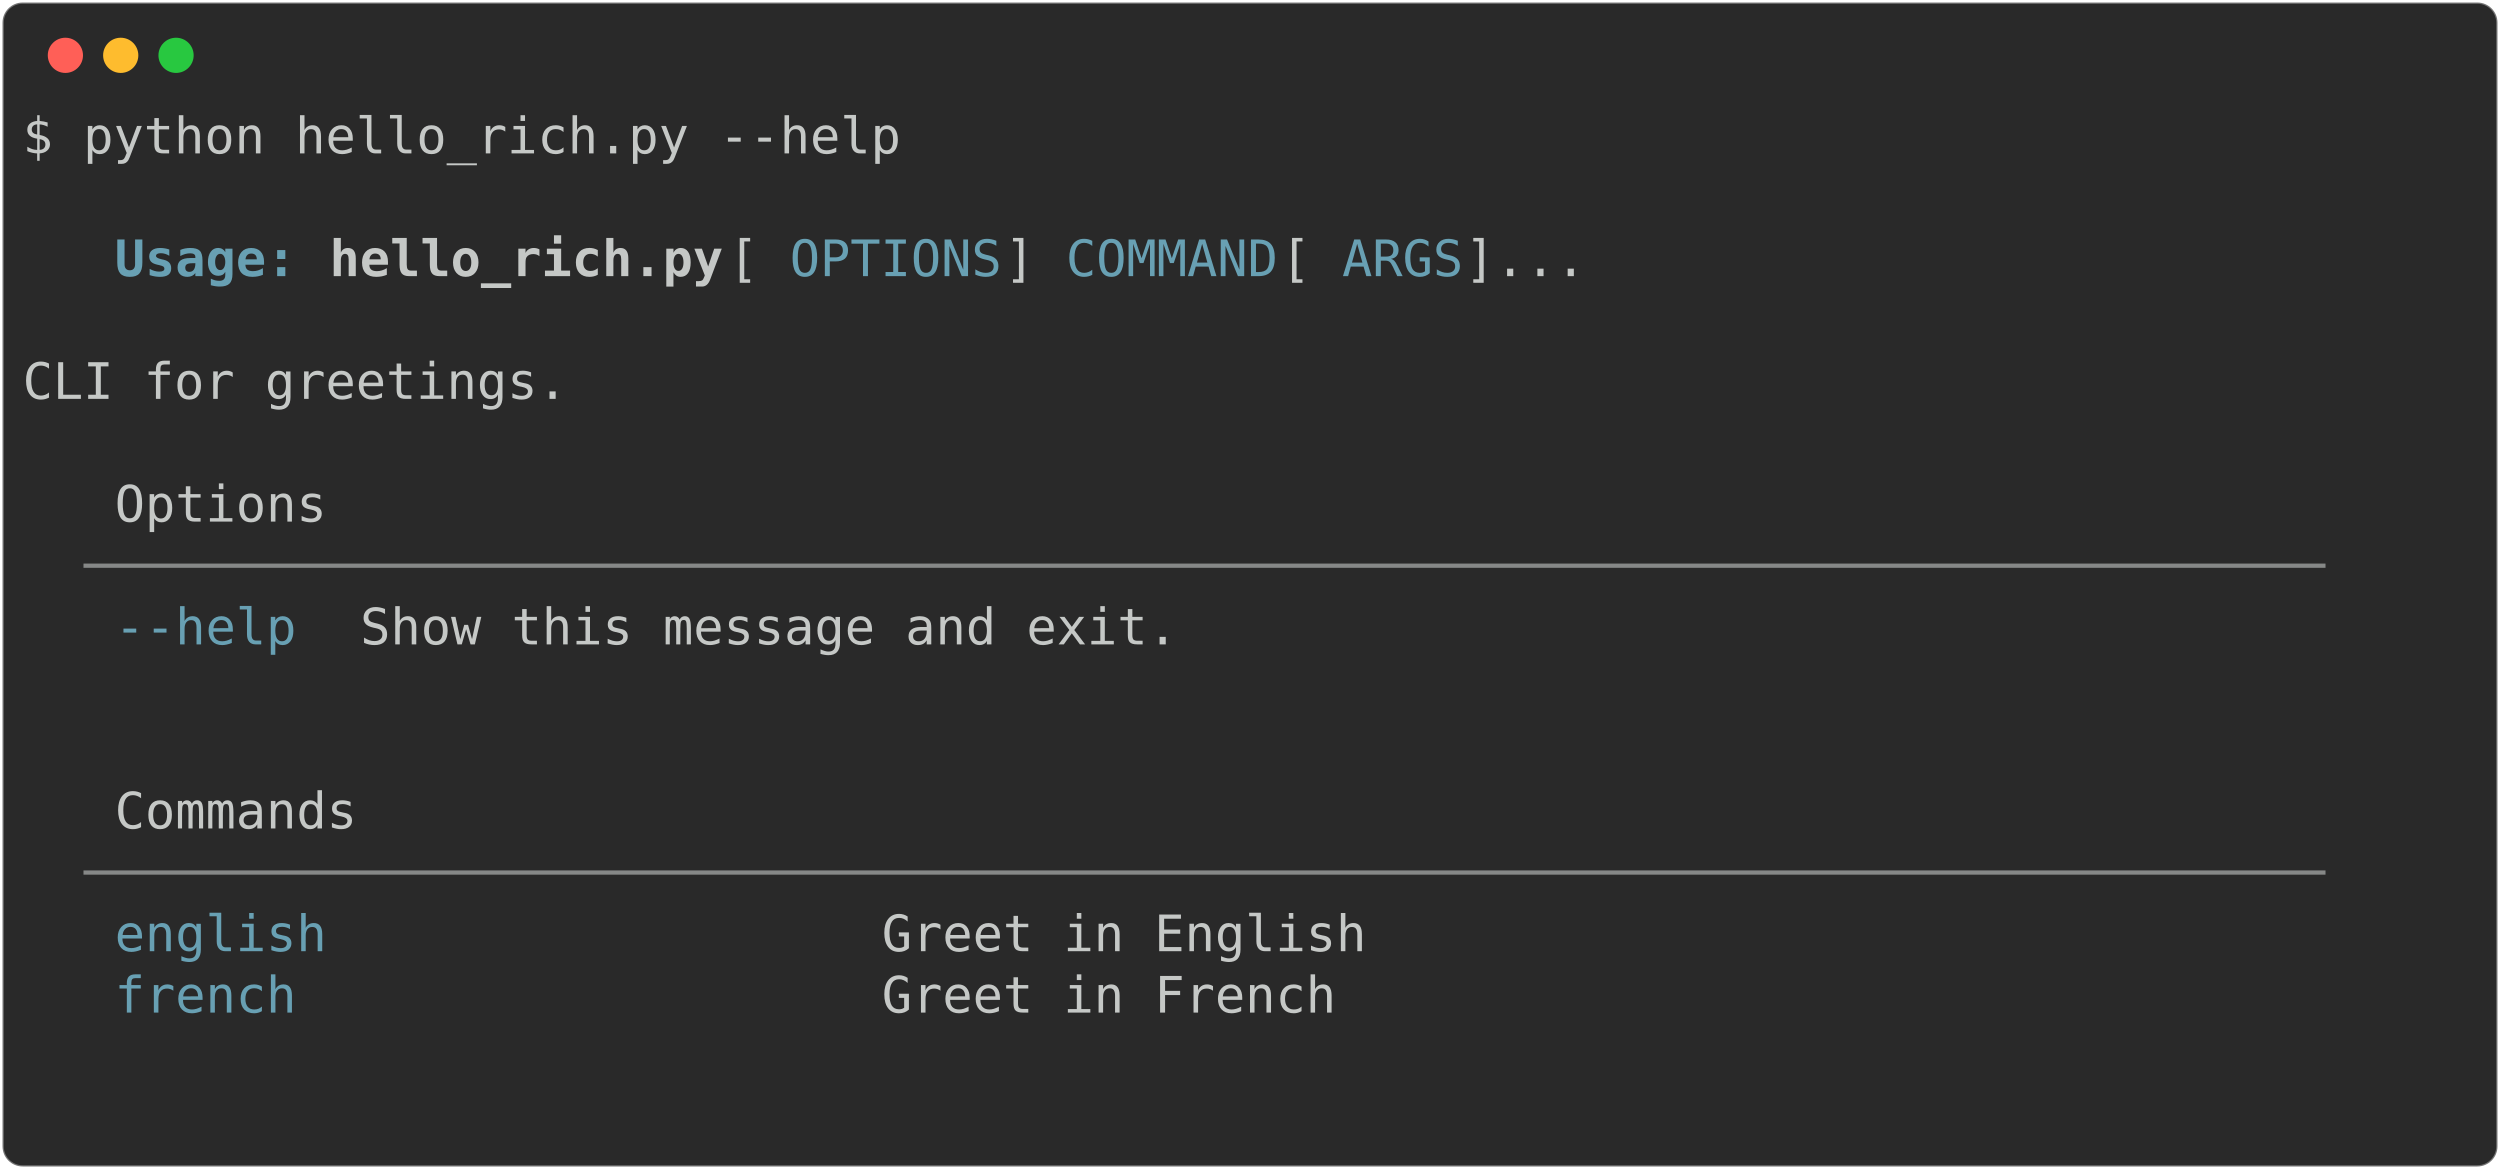
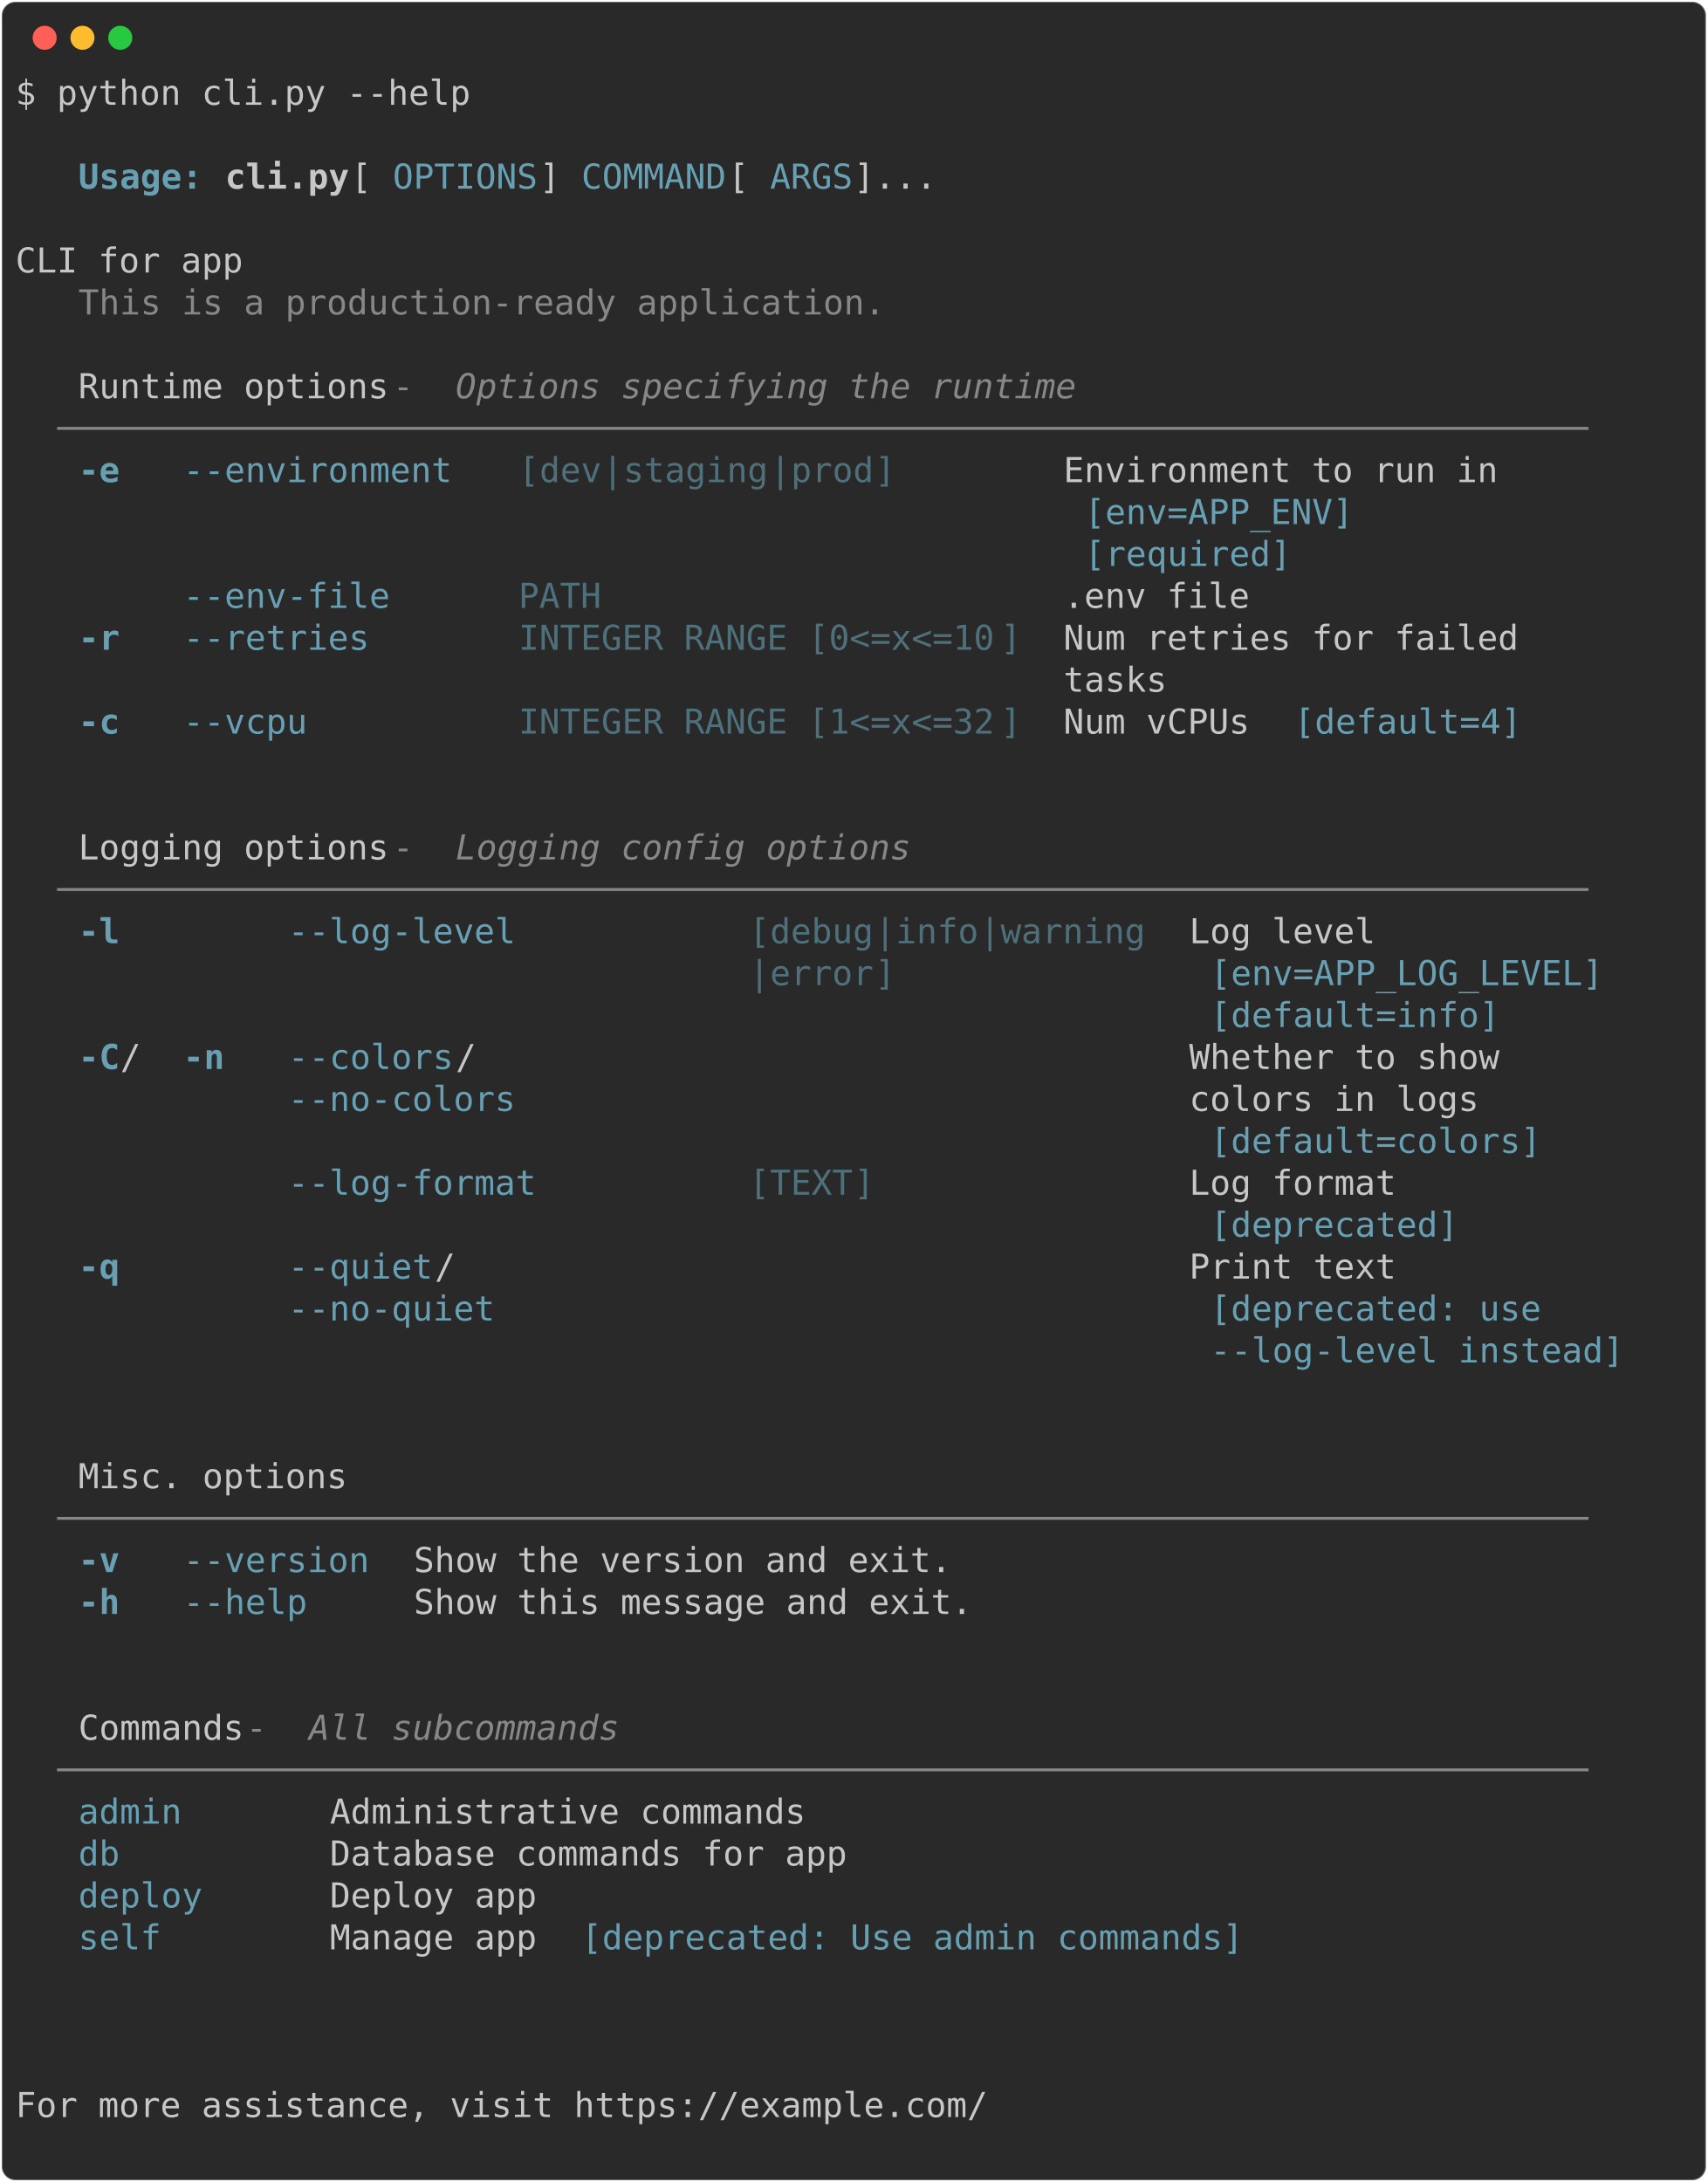
- <svg xmlns="http://www.w3.org/2000/svg" class="rich-terminal" viewBox="0 0 994 464.8">
+ <svg xmlns="http://www.w3.org/2000/svg" class="rich-terminal" viewBox="0 0 994 1270.0">
  <style>

    @font-face {
        font-family: "Fira Code";
        src: local("FiraCode-Regular"),
                url("https://cdnjs.cloudflare.com/ajax/libs/firacode/6.2.0/woff2/FiraCode-Regular.woff2") format("woff2"),
                url("https://cdnjs.cloudflare.com/ajax/libs/firacode/6.2.0/woff/FiraCode-Regular.woff") format("woff");
        font-style: normal;
        font-weight: 400;
    }
    @font-face {
        font-family: "Fira Code";
        src: local("FiraCode-Bold"),
                url("https://cdnjs.cloudflare.com/ajax/libs/firacode/6.2.0/woff2/FiraCode-Bold.woff2") format("woff2"),
                url("https://cdnjs.cloudflare.com/ajax/libs/firacode/6.2.0/woff/FiraCode-Bold.woff") format("woff");
        font-style: bold;
        font-weight: 700;
    }

-     .terminal-757079820-matrix {
+     .terminal-2959866003-matrix {
        font-family: Fira Code, monospace;
        font-size: 20px;
        line-height: 24.4px;
        font-variant-east-asian: full-width;
    }

-     .terminal-757079820-title {
+     .terminal-2959866003-title {
        font-size: 18px;
        font-weight: bold;
        font-family: arial;
    }

-     .terminal-757079820-r1 { fill: #c5c8c6 }
- .terminal-757079820-r2 { fill: #68a0b3;font-weight: bold }
- .terminal-757079820-r3 { fill: #c5c8c6;font-weight: bold }
- .terminal-757079820-r4 { fill: #68a0b3 }
- .terminal-757079820-r5 { fill: #868887 }
+     .terminal-2959866003-r1 { fill: #c5c8c6 }
+ .terminal-2959866003-r2 { fill: #68a0b3;font-weight: bold }
+ .terminal-2959866003-r3 { fill: #c5c8c6;font-weight: bold }
+ .terminal-2959866003-r4 { fill: #68a0b3 }
+ .terminal-2959866003-r5 { fill: #868887 }
+ .terminal-2959866003-r6 { fill: #868887;font-style: italic; }
+ .terminal-2959866003-r7 { fill: #4e707b }
    </style>
  <defs>
-     <clipPath id="terminal-757079820-clip-terminal">
-       <rect x="0" y="0" width="975.0" height="413.8" />
-     </clipPath>
-     <clipPath id="terminal-757079820-line-0">
+     <clipPath id="terminal-2959866003-clip-terminal">
+       <rect x="0" y="0" width="975.0" height="1219.0" />
+     </clipPath>
+     <clipPath id="terminal-2959866003-line-0">
      <rect x="0" y="1.5" width="976" height="24.65" />
    </clipPath>
-     <clipPath id="terminal-757079820-line-1">
+     <clipPath id="terminal-2959866003-line-1">
      <rect x="0" y="25.9" width="976" height="24.65" />
    </clipPath>
-     <clipPath id="terminal-757079820-line-2">
+     <clipPath id="terminal-2959866003-line-2">
      <rect x="0" y="50.3" width="976" height="24.65" />
    </clipPath>
-     <clipPath id="terminal-757079820-line-3">
+     <clipPath id="terminal-2959866003-line-3">
      <rect x="0" y="74.7" width="976" height="24.65" />
    </clipPath>
-     <clipPath id="terminal-757079820-line-4">
+     <clipPath id="terminal-2959866003-line-4">
      <rect x="0" y="99.1" width="976" height="24.65" />
    </clipPath>
-     <clipPath id="terminal-757079820-line-5">
+     <clipPath id="terminal-2959866003-line-5">
      <rect x="0" y="123.5" width="976" height="24.65" />
    </clipPath>
-     <clipPath id="terminal-757079820-line-6">
+     <clipPath id="terminal-2959866003-line-6">
      <rect x="0" y="147.9" width="976" height="24.65" />
    </clipPath>
-     <clipPath id="terminal-757079820-line-7">
+     <clipPath id="terminal-2959866003-line-7">
      <rect x="0" y="172.3" width="976" height="24.65" />
    </clipPath>
-     <clipPath id="terminal-757079820-line-8">
+     <clipPath id="terminal-2959866003-line-8">
      <rect x="0" y="196.7" width="976" height="24.65" />
    </clipPath>
-     <clipPath id="terminal-757079820-line-9">
+     <clipPath id="terminal-2959866003-line-9">
      <rect x="0" y="221.1" width="976" height="24.65" />
    </clipPath>
-     <clipPath id="terminal-757079820-line-10">
+     <clipPath id="terminal-2959866003-line-10">
      <rect x="0" y="245.5" width="976" height="24.65" />
    </clipPath>
-     <clipPath id="terminal-757079820-line-11">
+     <clipPath id="terminal-2959866003-line-11">
      <rect x="0" y="269.9" width="976" height="24.65" />
    </clipPath>
-     <clipPath id="terminal-757079820-line-12">
+     <clipPath id="terminal-2959866003-line-12">
      <rect x="0" y="294.3" width="976" height="24.65" />
    </clipPath>
-     <clipPath id="terminal-757079820-line-13">
+     <clipPath id="terminal-2959866003-line-13">
      <rect x="0" y="318.7" width="976" height="24.65" />
    </clipPath>
-     <clipPath id="terminal-757079820-line-14">
+     <clipPath id="terminal-2959866003-line-14">
      <rect x="0" y="343.1" width="976" height="24.65" />
    </clipPath>
-     <clipPath id="terminal-757079820-line-15">
+     <clipPath id="terminal-2959866003-line-15">
      <rect x="0" y="367.5" width="976" height="24.65" />
    </clipPath>
+     <clipPath id="terminal-2959866003-line-16">
+       <rect x="0" y="391.9" width="976" height="24.65" />
+     </clipPath>
+     <clipPath id="terminal-2959866003-line-17">
+       <rect x="0" y="416.3" width="976" height="24.65" />
+     </clipPath>
+     <clipPath id="terminal-2959866003-line-18">
+       <rect x="0" y="440.7" width="976" height="24.65" />
+     </clipPath>
+     <clipPath id="terminal-2959866003-line-19">
+       <rect x="0" y="465.1" width="976" height="24.65" />
+     </clipPath>
+     <clipPath id="terminal-2959866003-line-20">
+       <rect x="0" y="489.5" width="976" height="24.65" />
+     </clipPath>
+     <clipPath id="terminal-2959866003-line-21">
+       <rect x="0" y="513.9" width="976" height="24.65" />
+     </clipPath>
+     <clipPath id="terminal-2959866003-line-22">
+       <rect x="0" y="538.3" width="976" height="24.65" />
+     </clipPath>
+     <clipPath id="terminal-2959866003-line-23">
+       <rect x="0" y="562.7" width="976" height="24.65" />
+     </clipPath>
+     <clipPath id="terminal-2959866003-line-24">
+       <rect x="0" y="587.1" width="976" height="24.65" />
+     </clipPath>
+     <clipPath id="terminal-2959866003-line-25">
+       <rect x="0" y="611.5" width="976" height="24.65" />
+     </clipPath>
+     <clipPath id="terminal-2959866003-line-26">
+       <rect x="0" y="635.9" width="976" height="24.65" />
+     </clipPath>
+     <clipPath id="terminal-2959866003-line-27">
+       <rect x="0" y="660.3" width="976" height="24.65" />
+     </clipPath>
+     <clipPath id="terminal-2959866003-line-28">
+       <rect x="0" y="684.7" width="976" height="24.65" />
+     </clipPath>
+     <clipPath id="terminal-2959866003-line-29">
+       <rect x="0" y="709.1" width="976" height="24.65" />
+     </clipPath>
+     <clipPath id="terminal-2959866003-line-30">
+       <rect x="0" y="733.5" width="976" height="24.65" />
+     </clipPath>
+     <clipPath id="terminal-2959866003-line-31">
+       <rect x="0" y="757.9" width="976" height="24.65" />
+     </clipPath>
+     <clipPath id="terminal-2959866003-line-32">
+       <rect x="0" y="782.3" width="976" height="24.65" />
+     </clipPath>
+     <clipPath id="terminal-2959866003-line-33">
+       <rect x="0" y="806.7" width="976" height="24.65" />
+     </clipPath>
+     <clipPath id="terminal-2959866003-line-34">
+       <rect x="0" y="831.1" width="976" height="24.65" />
+     </clipPath>
+     <clipPath id="terminal-2959866003-line-35">
+       <rect x="0" y="855.5" width="976" height="24.65" />
+     </clipPath>
+     <clipPath id="terminal-2959866003-line-36">
+       <rect x="0" y="879.9" width="976" height="24.65" />
+     </clipPath>
+     <clipPath id="terminal-2959866003-line-37">
+       <rect x="0" y="904.3" width="976" height="24.65" />
+     </clipPath>
+     <clipPath id="terminal-2959866003-line-38">
+       <rect x="0" y="928.7" width="976" height="24.65" />
+     </clipPath>
+     <clipPath id="terminal-2959866003-line-39">
+       <rect x="0" y="953.1" width="976" height="24.65" />
+     </clipPath>
+     <clipPath id="terminal-2959866003-line-40">
+       <rect x="0" y="977.5" width="976" height="24.65" />
+     </clipPath>
+     <clipPath id="terminal-2959866003-line-41">
+       <rect x="0" y="1001.9" width="976" height="24.65" />
+     </clipPath>
+     <clipPath id="terminal-2959866003-line-42">
+       <rect x="0" y="1026.3" width="976" height="24.65" />
+     </clipPath>
+     <clipPath id="terminal-2959866003-line-43">
+       <rect x="0" y="1050.7" width="976" height="24.65" />
+     </clipPath>
+     <clipPath id="terminal-2959866003-line-44">
+       <rect x="0" y="1075.1" width="976" height="24.65" />
+     </clipPath>
+     <clipPath id="terminal-2959866003-line-45">
+       <rect x="0" y="1099.5" width="976" height="24.65" />
+     </clipPath>
+     <clipPath id="terminal-2959866003-line-46">
+       <rect x="0" y="1123.9" width="976" height="24.65" />
+     </clipPath>
+     <clipPath id="terminal-2959866003-line-47">
+       <rect x="0" y="1148.3" width="976" height="24.65" />
+     </clipPath>
+     <clipPath id="terminal-2959866003-line-48">
+       <rect x="0" y="1172.7" width="976" height="24.65" />
+     </clipPath>
  </defs>
-   <rect fill="#292929" stroke="rgba(255,255,255,0.35)" stroke-width="1" x="1" y="1" width="992" height="462.8" rx="8" />
+   <rect fill="#292929" stroke="rgba(255,255,255,0.35)" stroke-width="1" x="1" y="1" width="992" height="1268" rx="8" />
  <g transform="translate(26,22)">
    <circle cx="0" cy="0" r="7" fill="#ff5f57" />
    <circle cx="22" cy="0" r="7" fill="#febc2e" />
    <circle cx="44" cy="0" r="7" fill="#28c840" />
  </g>
-   <g transform="translate(9, 41)" clip-path="url(#terminal-757079820-clip-terminal)">
-     <g class="terminal-757079820-matrix">
-       <text class="terminal-757079820-r1" x="0" y="20" textLength="353.8" clip-path="url(#terminal-757079820-line-0)">$ python hello_rich.py --help</text>
-       <text class="terminal-757079820-r1" x="976" y="20" textLength="12.2" clip-path="url(#terminal-757079820-line-0)">
- </text>
-       <text class="terminal-757079820-r1" x="976" y="44.4" textLength="12.2" clip-path="url(#terminal-757079820-line-1)">
- </text>
-       <text class="terminal-757079820-r2" x="36.6" y="68.8" textLength="73.2" clip-path="url(#terminal-757079820-line-2)">Usage:</text>
-       <text class="terminal-757079820-r3" x="122" y="68.8" textLength="158.6" clip-path="url(#terminal-757079820-line-2)">hello_rich.py</text>
-       <text class="terminal-757079820-r1" x="280.6" y="68.8" textLength="24.4" clip-path="url(#terminal-757079820-line-2)"> [</text>
-       <text class="terminal-757079820-r4" x="305" y="68.8" textLength="85.4" clip-path="url(#terminal-757079820-line-2)">OPTIONS</text>
-       <text class="terminal-757079820-r1" x="390.4" y="68.8" textLength="24.4" clip-path="url(#terminal-757079820-line-2)">] </text>
-       <text class="terminal-757079820-r4" x="414.8" y="68.8" textLength="85.4" clip-path="url(#terminal-757079820-line-2)">COMMAND</text>
-       <text class="terminal-757079820-r1" x="500.2" y="68.8" textLength="24.4" clip-path="url(#terminal-757079820-line-2)"> [</text>
-       <text class="terminal-757079820-r4" x="524.6" y="68.8" textLength="48.8" clip-path="url(#terminal-757079820-line-2)">ARGS</text>
-       <text class="terminal-757079820-r1" x="573.4" y="68.8" textLength="402.6" clip-path="url(#terminal-757079820-line-2)">]...                             </text>
-       <text class="terminal-757079820-r1" x="976" y="68.8" textLength="12.2" clip-path="url(#terminal-757079820-line-2)">
- </text>
-       <text class="terminal-757079820-r1" x="976" y="93.2" textLength="12.2" clip-path="url(#terminal-757079820-line-3)">
- </text>
-       <text class="terminal-757079820-r1" x="0" y="117.6" textLength="976" clip-path="url(#terminal-757079820-line-4)">   CLI for greetings.                                                           </text>
-       <text class="terminal-757079820-r1" x="976" y="117.6" textLength="12.2" clip-path="url(#terminal-757079820-line-4)">
- </text>
-       <text class="terminal-757079820-r1" x="976" y="142" textLength="12.2" clip-path="url(#terminal-757079820-line-5)">
- </text>
-       <text class="terminal-757079820-r1" x="36.6" y="166.4" textLength="85.4" clip-path="url(#terminal-757079820-line-6)">Options</text>
-       <text class="terminal-757079820-r1" x="976" y="166.4" textLength="12.2" clip-path="url(#terminal-757079820-line-6)">
- </text>
-       <text class="terminal-757079820-r5" x="24.4" y="190.8" textLength="927.2" clip-path="url(#terminal-757079820-line-7)"> ────────────────────────────────────────────────────────────────────────── </text>
-       <text class="terminal-757079820-r1" x="976" y="190.8" textLength="12.2" clip-path="url(#terminal-757079820-line-7)">
- </text>
-       <text class="terminal-757079820-r4" x="36.6" y="215.2" textLength="73.2" clip-path="url(#terminal-757079820-line-8)">--help</text>
-       <text class="terminal-757079820-r1" x="134.2" y="215.2" textLength="805.2" clip-path="url(#terminal-757079820-line-8)"> Show this message and exit.                                      </text>
-       <text class="terminal-757079820-r1" x="976" y="215.2" textLength="12.2" clip-path="url(#terminal-757079820-line-8)">
- </text>
-       <text class="terminal-757079820-r1" x="976" y="239.6" textLength="12.2" clip-path="url(#terminal-757079820-line-9)">
- </text>
-       <text class="terminal-757079820-r1" x="976" y="264" textLength="12.2" clip-path="url(#terminal-757079820-line-10)">
- </text>
-       <text class="terminal-757079820-r1" x="36.6" y="288.4" textLength="97.6" clip-path="url(#terminal-757079820-line-11)">Commands</text>
-       <text class="terminal-757079820-r1" x="976" y="288.4" textLength="12.2" clip-path="url(#terminal-757079820-line-11)">
- </text>
-       <text class="terminal-757079820-r5" x="24.4" y="312.8" textLength="927.2" clip-path="url(#terminal-757079820-line-12)"> ────────────────────────────────────────────────────────────────────────── </text>
-       <text class="terminal-757079820-r1" x="976" y="312.8" textLength="12.2" clip-path="url(#terminal-757079820-line-12)">
- </text>
-       <text class="terminal-757079820-r4" x="36.6" y="337.2" textLength="280.6" clip-path="url(#terminal-757079820-line-13)">english                </text>
-       <text class="terminal-757079820-r1" x="341.6" y="337.2" textLength="597.8" clip-path="url(#terminal-757079820-line-13)"> Greet in English                                </text>
-       <text class="terminal-757079820-r1" x="976" y="337.2" textLength="12.2" clip-path="url(#terminal-757079820-line-13)">
- </text>
-       <text class="terminal-757079820-r4" x="36.6" y="361.6" textLength="280.6" clip-path="url(#terminal-757079820-line-14)">french                 </text>
-       <text class="terminal-757079820-r1" x="341.6" y="361.6" textLength="597.8" clip-path="url(#terminal-757079820-line-14)"> Greet in French                                 </text>
-       <text class="terminal-757079820-r1" x="976" y="361.6" textLength="12.2" clip-path="url(#terminal-757079820-line-14)">
- </text>
-       <text class="terminal-757079820-r1" x="976" y="386" textLength="12.2" clip-path="url(#terminal-757079820-line-15)">
- </text>
-       <text class="terminal-757079820-r1" x="976" y="410.4" textLength="12.2" clip-path="url(#terminal-757079820-line-16)">
+   <g transform="translate(9, 41)" clip-path="url(#terminal-2959866003-clip-terminal)">
+     <g class="terminal-2959866003-matrix">
+       <text class="terminal-2959866003-r1" x="0" y="20" textLength="268.4" clip-path="url(#terminal-2959866003-line-0)">$ python cli.py --help</text>
+       <text class="terminal-2959866003-r1" x="976" y="20" textLength="12.2" clip-path="url(#terminal-2959866003-line-0)">
+ </text>
+       <text class="terminal-2959866003-r1" x="976" y="44.4" textLength="12.2" clip-path="url(#terminal-2959866003-line-1)">
+ </text>
+       <text class="terminal-2959866003-r2" x="36.6" y="68.8" textLength="73.2" clip-path="url(#terminal-2959866003-line-2)">Usage:</text>
+       <text class="terminal-2959866003-r3" x="122" y="68.8" textLength="73.2" clip-path="url(#terminal-2959866003-line-2)">cli.py</text>
+       <text class="terminal-2959866003-r1" x="195.2" y="68.8" textLength="24.4" clip-path="url(#terminal-2959866003-line-2)"> [</text>
+       <text class="terminal-2959866003-r4" x="219.6" y="68.8" textLength="85.4" clip-path="url(#terminal-2959866003-line-2)">OPTIONS</text>
+       <text class="terminal-2959866003-r1" x="305" y="68.8" textLength="24.4" clip-path="url(#terminal-2959866003-line-2)">] </text>
+       <text class="terminal-2959866003-r4" x="329.4" y="68.8" textLength="85.4" clip-path="url(#terminal-2959866003-line-2)">COMMAND</text>
+       <text class="terminal-2959866003-r1" x="414.8" y="68.8" textLength="24.4" clip-path="url(#terminal-2959866003-line-2)"> [</text>
+       <text class="terminal-2959866003-r4" x="439.2" y="68.8" textLength="48.8" clip-path="url(#terminal-2959866003-line-2)">ARGS</text>
+       <text class="terminal-2959866003-r1" x="488" y="68.8" textLength="488" clip-path="url(#terminal-2959866003-line-2)">]...                                    </text>
+       <text class="terminal-2959866003-r1" x="976" y="68.8" textLength="12.2" clip-path="url(#terminal-2959866003-line-2)">
+ </text>
+       <text class="terminal-2959866003-r1" x="976" y="93.2" textLength="12.2" clip-path="url(#terminal-2959866003-line-3)">
+ </text>
+       <text class="terminal-2959866003-r1" x="0" y="117.6" textLength="976" clip-path="url(#terminal-2959866003-line-4)">   CLI for app                                                                  </text>
+       <text class="terminal-2959866003-r1" x="976" y="117.6" textLength="12.2" clip-path="url(#terminal-2959866003-line-4)">
+ </text>
+       <text class="terminal-2959866003-r5" x="36.6" y="142" textLength="475.8" clip-path="url(#terminal-2959866003-line-5)">This is a production-ready application.</text>
+       <text class="terminal-2959866003-r1" x="976" y="142" textLength="12.2" clip-path="url(#terminal-2959866003-line-5)">
+ </text>
+       <text class="terminal-2959866003-r1" x="976" y="166.4" textLength="12.2" clip-path="url(#terminal-2959866003-line-6)">
+ </text>
+       <text class="terminal-2959866003-r1" x="36.6" y="190.8" textLength="183" clip-path="url(#terminal-2959866003-line-7)">Runtime options</text>
+       <text class="terminal-2959866003-r5" x="219.6" y="190.8" textLength="36.6" clip-path="url(#terminal-2959866003-line-7)"> - </text>
+       <text class="terminal-2959866003-r6" x="256.2" y="190.8" textLength="366" clip-path="url(#terminal-2959866003-line-7)">Options specifying the runtime</text>
+       <text class="terminal-2959866003-r1" x="976" y="190.8" textLength="12.2" clip-path="url(#terminal-2959866003-line-7)">
+ </text>
+       <text class="terminal-2959866003-r5" x="24.4" y="215.2" textLength="927.2" clip-path="url(#terminal-2959866003-line-8)"> ────────────────────────────────────────────────────────────────────────── </text>
+       <text class="terminal-2959866003-r1" x="976" y="215.2" textLength="12.2" clip-path="url(#terminal-2959866003-line-8)">
+ </text>
+       <text class="terminal-2959866003-r2" x="36.6" y="239.6" textLength="24.4" clip-path="url(#terminal-2959866003-line-9)">-e</text>
+       <text class="terminal-2959866003-r4" x="97.6" y="239.6" textLength="158.6" clip-path="url(#terminal-2959866003-line-9)">--environment</text>
+       <text class="terminal-2959866003-r7" x="292.8" y="239.6" textLength="12.2" clip-path="url(#terminal-2959866003-line-9)">[</text>
+       <text class="terminal-2959866003-r7" x="305" y="239.6" textLength="36.6" clip-path="url(#terminal-2959866003-line-9)">dev</text>
+       <text class="terminal-2959866003-r7" x="341.6" y="239.6" textLength="12.2" clip-path="url(#terminal-2959866003-line-9)">|</text>
+       <text class="terminal-2959866003-r7" x="353.8" y="239.6" textLength="85.4" clip-path="url(#terminal-2959866003-line-9)">staging</text>
+       <text class="terminal-2959866003-r7" x="439.2" y="239.6" textLength="12.2" clip-path="url(#terminal-2959866003-line-9)">|</text>
+       <text class="terminal-2959866003-r7" x="451.4" y="239.6" textLength="48.8" clip-path="url(#terminal-2959866003-line-9)">prod</text>
+       <text class="terminal-2959866003-r7" x="500.2" y="239.6" textLength="12.2" clip-path="url(#terminal-2959866003-line-9)">]</text>
+       <text class="terminal-2959866003-r1" x="610" y="239.6" textLength="329.4" clip-path="url(#terminal-2959866003-line-9)"> Environment to run in     </text>
+       <text class="terminal-2959866003-r1" x="976" y="239.6" textLength="12.2" clip-path="url(#terminal-2959866003-line-9)">
+ </text>
+       <text class="terminal-2959866003-r4" x="622.2" y="264" textLength="256.2" clip-path="url(#terminal-2959866003-line-10)">[env=APP_ENV]        </text>
+       <text class="terminal-2959866003-r1" x="976" y="264" textLength="12.2" clip-path="url(#terminal-2959866003-line-10)">
+ </text>
+       <text class="terminal-2959866003-r4" x="622.2" y="288.4" textLength="256.2" clip-path="url(#terminal-2959866003-line-11)">[required]           </text>
+       <text class="terminal-2959866003-r1" x="976" y="288.4" textLength="12.2" clip-path="url(#terminal-2959866003-line-11)">
+ </text>
+       <text class="terminal-2959866003-r4" x="97.6" y="312.8" textLength="158.6" clip-path="url(#terminal-2959866003-line-12)">--env-file   </text>
+       <text class="terminal-2959866003-r7" x="292.8" y="312.8" textLength="292.8" clip-path="url(#terminal-2959866003-line-12)">PATH                    </text>
+       <text class="terminal-2959866003-r1" x="610" y="312.8" textLength="329.4" clip-path="url(#terminal-2959866003-line-12)"> .env file                 </text>
+       <text class="terminal-2959866003-r1" x="976" y="312.8" textLength="12.2" clip-path="url(#terminal-2959866003-line-12)">
+ </text>
+       <text class="terminal-2959866003-r2" x="36.6" y="337.2" textLength="24.4" clip-path="url(#terminal-2959866003-line-13)">-r</text>
+       <text class="terminal-2959866003-r4" x="97.6" y="337.2" textLength="158.6" clip-path="url(#terminal-2959866003-line-13)">--retries    </text>
+       <text class="terminal-2959866003-r7" x="292.8" y="337.2" textLength="280.6" clip-path="url(#terminal-2959866003-line-13)">INTEGER RANGE [0&lt;=x&lt;=10</text>
+       <text class="terminal-2959866003-r7" x="573.4" y="337.2" textLength="12.2" clip-path="url(#terminal-2959866003-line-13)">]</text>
+       <text class="terminal-2959866003-r1" x="610" y="337.2" textLength="329.4" clip-path="url(#terminal-2959866003-line-13)"> Num retries for failed    </text>
+       <text class="terminal-2959866003-r1" x="976" y="337.2" textLength="12.2" clip-path="url(#terminal-2959866003-line-13)">
+ </text>
+       <text class="terminal-2959866003-r1" x="610" y="361.6" textLength="329.4" clip-path="url(#terminal-2959866003-line-14)"> tasks                     </text>
+       <text class="terminal-2959866003-r1" x="976" y="361.6" textLength="12.2" clip-path="url(#terminal-2959866003-line-14)">
+ </text>
+       <text class="terminal-2959866003-r2" x="36.6" y="386" textLength="24.4" clip-path="url(#terminal-2959866003-line-15)">-c</text>
+       <text class="terminal-2959866003-r4" x="97.6" y="386" textLength="158.6" clip-path="url(#terminal-2959866003-line-15)">--vcpu       </text>
+       <text class="terminal-2959866003-r7" x="292.8" y="386" textLength="280.6" clip-path="url(#terminal-2959866003-line-15)">INTEGER RANGE [1&lt;=x&lt;=32</text>
+       <text class="terminal-2959866003-r7" x="573.4" y="386" textLength="12.2" clip-path="url(#terminal-2959866003-line-15)">]</text>
+       <text class="terminal-2959866003-r1" x="610" y="386" textLength="134.2" clip-path="url(#terminal-2959866003-line-15)"> Num vCPUs </text>
+       <text class="terminal-2959866003-r4" x="744.2" y="386" textLength="134.2" clip-path="url(#terminal-2959866003-line-15)">[default=4]</text>
+       <text class="terminal-2959866003-r1" x="976" y="386" textLength="12.2" clip-path="url(#terminal-2959866003-line-15)">
+ </text>
+       <text class="terminal-2959866003-r1" x="976" y="410.4" textLength="12.2" clip-path="url(#terminal-2959866003-line-16)">
+ </text>
+       <text class="terminal-2959866003-r1" x="976" y="434.8" textLength="12.2" clip-path="url(#terminal-2959866003-line-17)">
+ </text>
+       <text class="terminal-2959866003-r1" x="36.6" y="459.2" textLength="183" clip-path="url(#terminal-2959866003-line-18)">Logging options</text>
+       <text class="terminal-2959866003-r5" x="219.6" y="459.2" textLength="36.6" clip-path="url(#terminal-2959866003-line-18)"> - </text>
+       <text class="terminal-2959866003-r6" x="256.2" y="459.2" textLength="268.4" clip-path="url(#terminal-2959866003-line-18)">Logging config options</text>
+       <text class="terminal-2959866003-r1" x="976" y="459.2" textLength="12.2" clip-path="url(#terminal-2959866003-line-18)">
+ </text>
+       <text class="terminal-2959866003-r5" x="24.4" y="483.6" textLength="927.2" clip-path="url(#terminal-2959866003-line-19)"> ────────────────────────────────────────────────────────────────────────── </text>
+       <text class="terminal-2959866003-r1" x="976" y="483.6" textLength="12.2" clip-path="url(#terminal-2959866003-line-19)">
+ </text>
+       <text class="terminal-2959866003-r2" x="36.6" y="508" textLength="85.4" clip-path="url(#terminal-2959866003-line-20)">-l     </text>
+       <text class="terminal-2959866003-r4" x="158.6" y="508" textLength="231.8" clip-path="url(#terminal-2959866003-line-20)">--log-level        </text>
+       <text class="terminal-2959866003-r7" x="427" y="508" textLength="12.2" clip-path="url(#terminal-2959866003-line-20)">[</text>
+       <text class="terminal-2959866003-r7" x="439.2" y="508" textLength="61" clip-path="url(#terminal-2959866003-line-20)">debug</text>
+       <text class="terminal-2959866003-r7" x="500.2" y="508" textLength="12.2" clip-path="url(#terminal-2959866003-line-20)">|</text>
+       <text class="terminal-2959866003-r7" x="512.4" y="508" textLength="48.8" clip-path="url(#terminal-2959866003-line-20)">info</text>
+       <text class="terminal-2959866003-r7" x="561.2" y="508" textLength="12.2" clip-path="url(#terminal-2959866003-line-20)">|</text>
+       <text class="terminal-2959866003-r7" x="573.4" y="508" textLength="85.4" clip-path="url(#terminal-2959866003-line-20)">warning</text>
+       <text class="terminal-2959866003-r1" x="683.2" y="508" textLength="256.2" clip-path="url(#terminal-2959866003-line-20)"> Log level           </text>
+       <text class="terminal-2959866003-r1" x="976" y="508" textLength="12.2" clip-path="url(#terminal-2959866003-line-20)">
+ </text>
+       <text class="terminal-2959866003-r7" x="427" y="532.4" textLength="12.2" clip-path="url(#terminal-2959866003-line-21)">|</text>
+       <text class="terminal-2959866003-r7" x="439.2" y="532.4" textLength="61" clip-path="url(#terminal-2959866003-line-21)">error</text>
+       <text class="terminal-2959866003-r7" x="500.2" y="532.4" textLength="12.2" clip-path="url(#terminal-2959866003-line-21)">]</text>
+       <text class="terminal-2959866003-r4" x="695.4" y="532.4" textLength="231.8" clip-path="url(#terminal-2959866003-line-21)">[env=APP_LOG_LEVEL]</text>
+       <text class="terminal-2959866003-r1" x="976" y="532.4" textLength="12.2" clip-path="url(#terminal-2959866003-line-21)">
+ </text>
+       <text class="terminal-2959866003-r4" x="695.4" y="556.8" textLength="231.8" clip-path="url(#terminal-2959866003-line-22)">[default=info]     </text>
+       <text class="terminal-2959866003-r1" x="976" y="556.8" textLength="12.2" clip-path="url(#terminal-2959866003-line-22)">
+ </text>
+       <text class="terminal-2959866003-r2" x="36.6" y="581.2" textLength="24.4" clip-path="url(#terminal-2959866003-line-23)">-C</text>
+       <text class="terminal-2959866003-r1" x="61" y="581.2" textLength="36.6" clip-path="url(#terminal-2959866003-line-23)"> / </text>
+       <text class="terminal-2959866003-r2" x="97.6" y="581.2" textLength="24.4" clip-path="url(#terminal-2959866003-line-23)">-n</text>
+       <text class="terminal-2959866003-r4" x="158.6" y="581.2" textLength="97.6" clip-path="url(#terminal-2959866003-line-23)">--colors</text>
+       <text class="terminal-2959866003-r1" x="256.2" y="581.2" textLength="146.4" clip-path="url(#terminal-2959866003-line-23)"> /          </text>
+       <text class="terminal-2959866003-r1" x="683.2" y="581.2" textLength="256.2" clip-path="url(#terminal-2959866003-line-23)"> Whether to show     </text>
+       <text class="terminal-2959866003-r1" x="976" y="581.2" textLength="12.2" clip-path="url(#terminal-2959866003-line-23)">
+ </text>
+       <text class="terminal-2959866003-r4" x="158.6" y="605.6" textLength="134.2" clip-path="url(#terminal-2959866003-line-24)">--no-colors</text>
+       <text class="terminal-2959866003-r1" x="683.2" y="605.6" textLength="256.2" clip-path="url(#terminal-2959866003-line-24)"> colors in logs      </text>
+       <text class="terminal-2959866003-r1" x="976" y="605.6" textLength="12.2" clip-path="url(#terminal-2959866003-line-24)">
+ </text>
+       <text class="terminal-2959866003-r4" x="695.4" y="630" textLength="244" clip-path="url(#terminal-2959866003-line-25)">[default=colors]    </text>
+       <text class="terminal-2959866003-r1" x="976" y="630" textLength="12.2" clip-path="url(#terminal-2959866003-line-25)">
+ </text>
+       <text class="terminal-2959866003-r4" x="158.6" y="654.4" textLength="231.8" clip-path="url(#terminal-2959866003-line-26)">--log-format       </text>
+       <text class="terminal-2959866003-r7" x="427" y="654.4" textLength="12.2" clip-path="url(#terminal-2959866003-line-26)">[</text>
+       <text class="terminal-2959866003-r7" x="439.2" y="654.4" textLength="48.8" clip-path="url(#terminal-2959866003-line-26)">TEXT</text>
+       <text class="terminal-2959866003-r7" x="488" y="654.4" textLength="12.2" clip-path="url(#terminal-2959866003-line-26)">]</text>
+       <text class="terminal-2959866003-r1" x="683.2" y="654.4" textLength="256.2" clip-path="url(#terminal-2959866003-line-26)"> Log format          </text>
+       <text class="terminal-2959866003-r1" x="976" y="654.4" textLength="12.2" clip-path="url(#terminal-2959866003-line-26)">
+ </text>
+       <text class="terminal-2959866003-r4" x="695.4" y="678.8" textLength="146.4" clip-path="url(#terminal-2959866003-line-27)">[deprecated]</text>
+       <text class="terminal-2959866003-r1" x="976" y="678.8" textLength="12.2" clip-path="url(#terminal-2959866003-line-27)">
+ </text>
+       <text class="terminal-2959866003-r2" x="36.6" y="703.2" textLength="85.4" clip-path="url(#terminal-2959866003-line-28)">-q     </text>
+       <text class="terminal-2959866003-r4" x="158.6" y="703.2" textLength="85.4" clip-path="url(#terminal-2959866003-line-28)">--quiet</text>
+       <text class="terminal-2959866003-r1" x="244" y="703.2" textLength="158.6" clip-path="url(#terminal-2959866003-line-28)"> /           </text>
+       <text class="terminal-2959866003-r1" x="683.2" y="703.2" textLength="256.2" clip-path="url(#terminal-2959866003-line-28)"> Print text          </text>
+       <text class="terminal-2959866003-r1" x="976" y="703.2" textLength="12.2" clip-path="url(#terminal-2959866003-line-28)">
+ </text>
+       <text class="terminal-2959866003-r4" x="158.6" y="727.6" textLength="122" clip-path="url(#terminal-2959866003-line-29)">--no-quiet</text>
+       <text class="terminal-2959866003-r4" x="695.4" y="727.6" textLength="244" clip-path="url(#terminal-2959866003-line-29)">[deprecated: use    </text>
+       <text class="terminal-2959866003-r1" x="976" y="727.6" textLength="12.2" clip-path="url(#terminal-2959866003-line-29)">
+ </text>
+       <text class="terminal-2959866003-r4" x="695.4" y="752" textLength="244" clip-path="url(#terminal-2959866003-line-30)">--log-level instead]</text>
+       <text class="terminal-2959866003-r1" x="976" y="752" textLength="12.2" clip-path="url(#terminal-2959866003-line-30)">
+ </text>
+       <text class="terminal-2959866003-r1" x="976" y="776.4" textLength="12.2" clip-path="url(#terminal-2959866003-line-31)">
+ </text>
+       <text class="terminal-2959866003-r1" x="976" y="800.8" textLength="12.2" clip-path="url(#terminal-2959866003-line-32)">
+ </text>
+       <text class="terminal-2959866003-r1" x="36.6" y="825.2" textLength="158.6" clip-path="url(#terminal-2959866003-line-33)">Misc. options</text>
+       <text class="terminal-2959866003-r1" x="976" y="825.2" textLength="12.2" clip-path="url(#terminal-2959866003-line-33)">
+ </text>
+       <text class="terminal-2959866003-r5" x="24.4" y="849.6" textLength="927.2" clip-path="url(#terminal-2959866003-line-34)"> ────────────────────────────────────────────────────────────────────────── </text>
+       <text class="terminal-2959866003-r1" x="976" y="849.6" textLength="12.2" clip-path="url(#terminal-2959866003-line-34)">
+ </text>
+       <text class="terminal-2959866003-r2" x="36.6" y="874" textLength="24.4" clip-path="url(#terminal-2959866003-line-35)">-v</text>
+       <text class="terminal-2959866003-r4" x="97.6" y="874" textLength="109.8" clip-path="url(#terminal-2959866003-line-35)">--version</text>
+       <text class="terminal-2959866003-r1" x="231.8" y="874" textLength="707.6" clip-path="url(#terminal-2959866003-line-35)"> Show the version and exit.                               </text>
+       <text class="terminal-2959866003-r1" x="976" y="874" textLength="12.2" clip-path="url(#terminal-2959866003-line-35)">
+ </text>
+       <text class="terminal-2959866003-r2" x="36.6" y="898.4" textLength="24.4" clip-path="url(#terminal-2959866003-line-36)">-h</text>
+       <text class="terminal-2959866003-r4" x="97.6" y="898.4" textLength="109.8" clip-path="url(#terminal-2959866003-line-36)">--help   </text>
+       <text class="terminal-2959866003-r1" x="231.8" y="898.4" textLength="707.6" clip-path="url(#terminal-2959866003-line-36)"> Show this message and exit.                              </text>
+       <text class="terminal-2959866003-r1" x="976" y="898.4" textLength="12.2" clip-path="url(#terminal-2959866003-line-36)">
+ </text>
+       <text class="terminal-2959866003-r1" x="976" y="922.8" textLength="12.2" clip-path="url(#terminal-2959866003-line-37)">
+ </text>
+       <text class="terminal-2959866003-r1" x="976" y="947.2" textLength="12.2" clip-path="url(#terminal-2959866003-line-38)">
+ </text>
+       <text class="terminal-2959866003-r1" x="36.6" y="971.6" textLength="97.6" clip-path="url(#terminal-2959866003-line-39)">Commands</text>
+       <text class="terminal-2959866003-r5" x="134.2" y="971.6" textLength="36.6" clip-path="url(#terminal-2959866003-line-39)"> - </text>
+       <text class="terminal-2959866003-r6" x="170.8" y="971.6" textLength="183" clip-path="url(#terminal-2959866003-line-39)">All subcommands</text>
+       <text class="terminal-2959866003-r1" x="976" y="971.6" textLength="12.2" clip-path="url(#terminal-2959866003-line-39)">
+ </text>
+       <text class="terminal-2959866003-r5" x="24.4" y="996" textLength="927.2" clip-path="url(#terminal-2959866003-line-40)"> ────────────────────────────────────────────────────────────────────────── </text>
+       <text class="terminal-2959866003-r1" x="976" y="996" textLength="12.2" clip-path="url(#terminal-2959866003-line-40)">
+ </text>
+       <text class="terminal-2959866003-r4" x="36.6" y="1020.4" textLength="122" clip-path="url(#terminal-2959866003-line-41)">admin     </text>
+       <text class="terminal-2959866003-r1" x="183" y="1020.4" textLength="756.4" clip-path="url(#terminal-2959866003-line-41)"> Administrative commands                                      </text>
+       <text class="terminal-2959866003-r1" x="976" y="1020.4" textLength="12.2" clip-path="url(#terminal-2959866003-line-41)">
+ </text>
+       <text class="terminal-2959866003-r4" x="36.6" y="1044.8" textLength="122" clip-path="url(#terminal-2959866003-line-42)">db        </text>
+       <text class="terminal-2959866003-r1" x="183" y="1044.8" textLength="756.4" clip-path="url(#terminal-2959866003-line-42)"> Database commands for app                                    </text>
+       <text class="terminal-2959866003-r1" x="976" y="1044.8" textLength="12.2" clip-path="url(#terminal-2959866003-line-42)">
+ </text>
+       <text class="terminal-2959866003-r4" x="36.6" y="1069.2" textLength="122" clip-path="url(#terminal-2959866003-line-43)">deploy    </text>
+       <text class="terminal-2959866003-r1" x="183" y="1069.2" textLength="756.4" clip-path="url(#terminal-2959866003-line-43)"> Deploy app                                                   </text>
+       <text class="terminal-2959866003-r1" x="976" y="1069.2" textLength="12.2" clip-path="url(#terminal-2959866003-line-43)">
+ </text>
+       <text class="terminal-2959866003-r4" x="36.6" y="1093.6" textLength="122" clip-path="url(#terminal-2959866003-line-44)">self      </text>
+       <text class="terminal-2959866003-r1" x="183" y="1093.6" textLength="146.4" clip-path="url(#terminal-2959866003-line-44)"> Manage app </text>
+       <text class="terminal-2959866003-r4" x="329.4" y="1093.6" textLength="390.4" clip-path="url(#terminal-2959866003-line-44)">[deprecated: Use admin commands]</text>
+       <text class="terminal-2959866003-r1" x="976" y="1093.6" textLength="12.2" clip-path="url(#terminal-2959866003-line-44)">
+ </text>
+       <text class="terminal-2959866003-r1" x="976" y="1118" textLength="12.2" clip-path="url(#terminal-2959866003-line-45)">
+ </text>
+       <text class="terminal-2959866003-r1" x="976" y="1142.4" textLength="12.2" clip-path="url(#terminal-2959866003-line-46)">
+ </text>
+       <text class="terminal-2959866003-r1" x="976" y="1166.8" textLength="12.2" clip-path="url(#terminal-2959866003-line-47)">
+ </text>
+       <text class="terminal-2959866003-r1" x="0" y="1191.2" textLength="976" clip-path="url(#terminal-2959866003-line-48)"> For more assistance, visit https://example.com/                                </text>
+       <text class="terminal-2959866003-r1" x="976" y="1191.2" textLength="12.2" clip-path="url(#terminal-2959866003-line-48)">
+ </text>
+       <text class="terminal-2959866003-r1" x="976" y="1215.6" textLength="12.2" clip-path="url(#terminal-2959866003-line-49)">
</text>
    </g>
  </g>
</svg>
